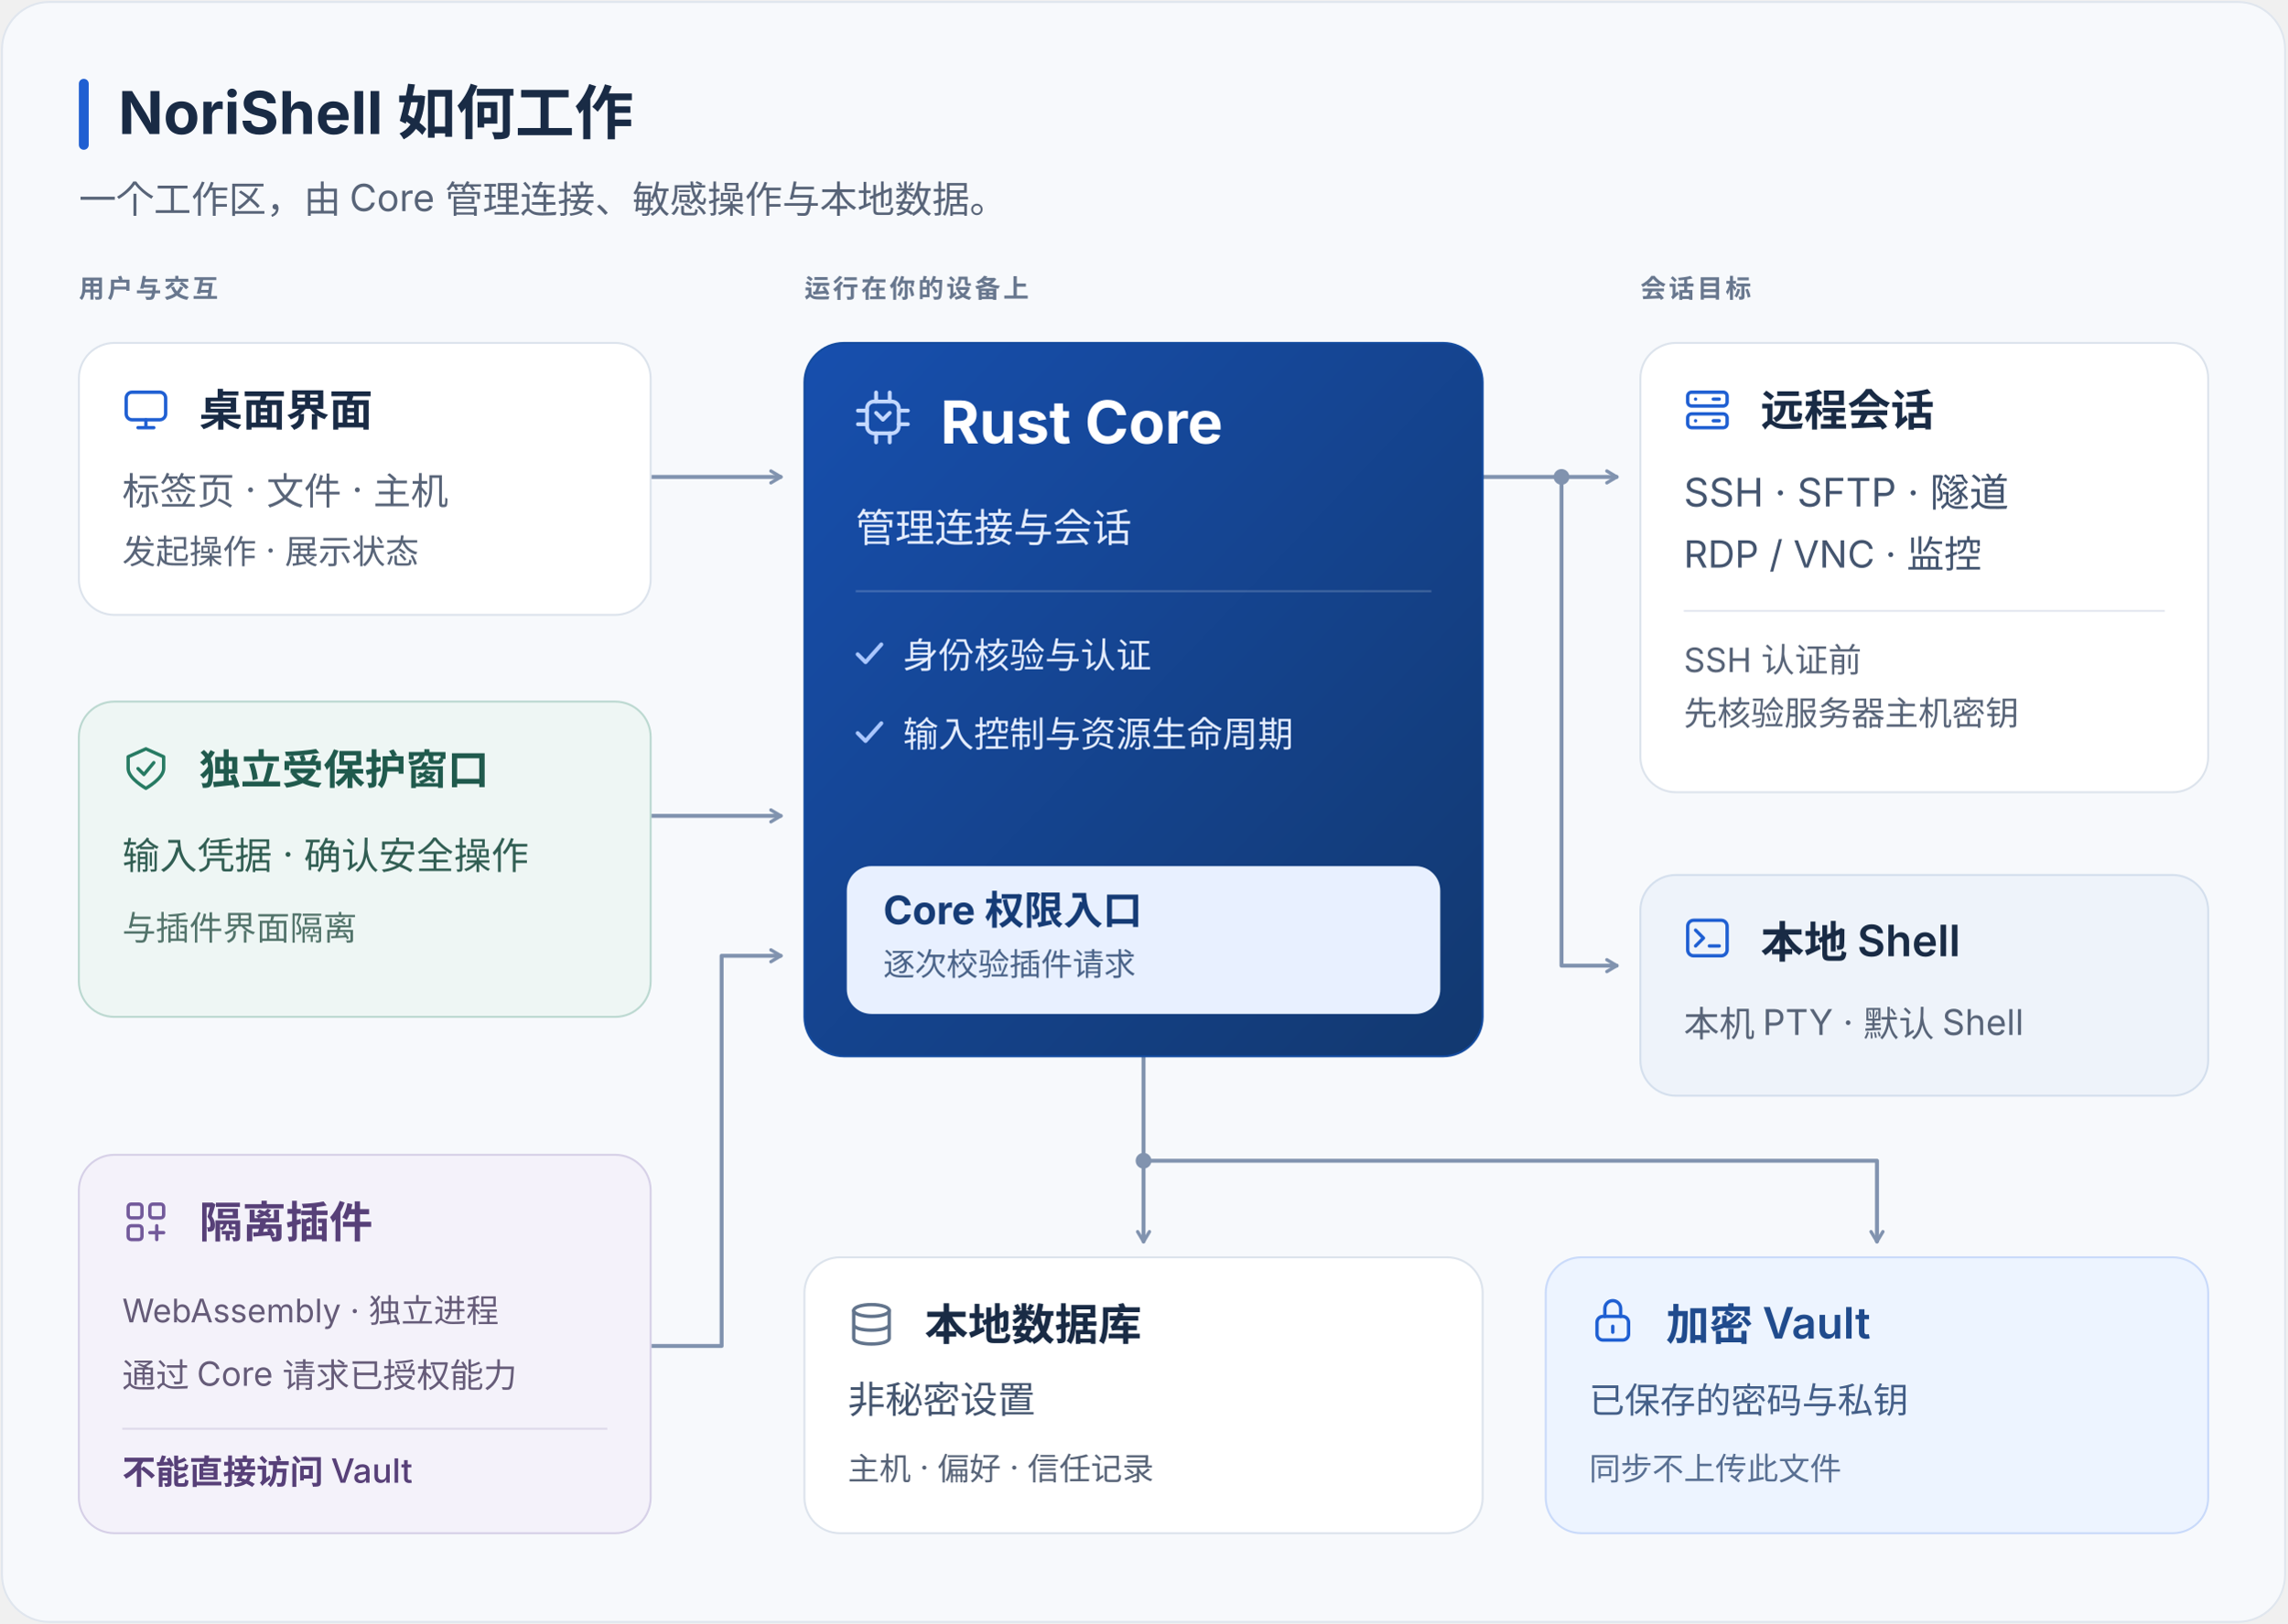
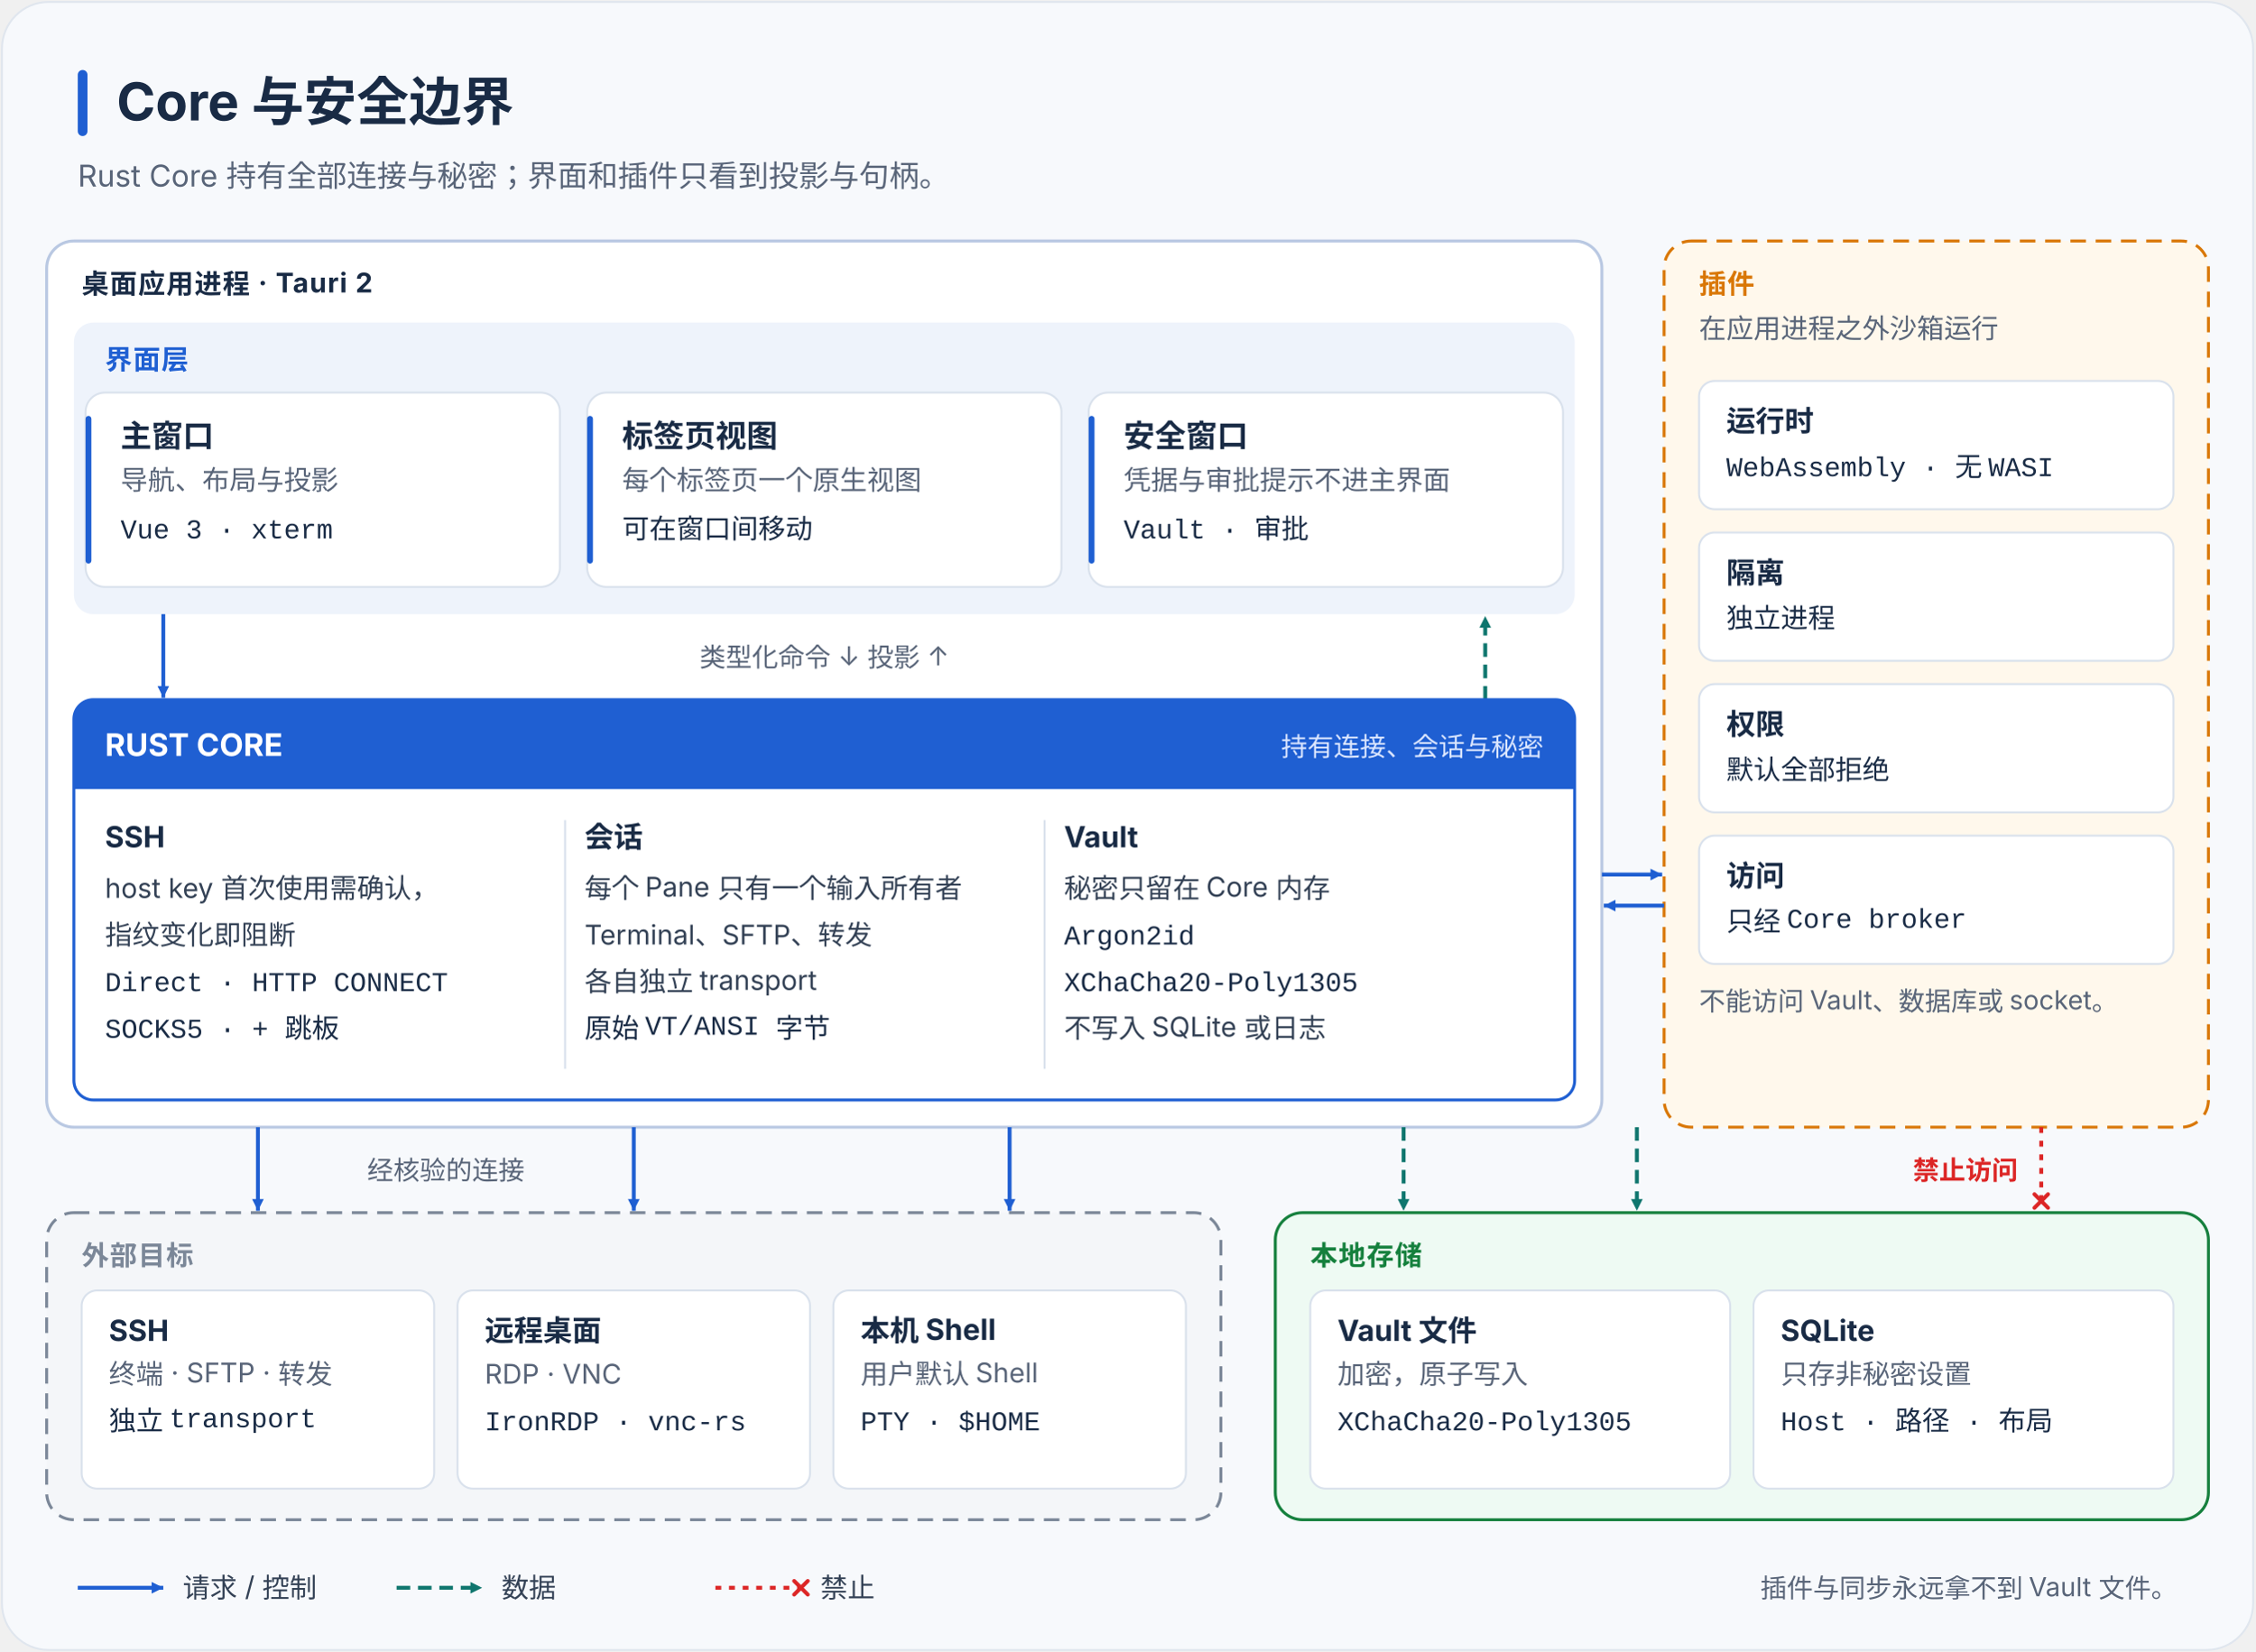
- <svg xmlns="http://www.w3.org/2000/svg" width="1160" height="824" viewBox="0 0 1160 824" role="img" aria-labelledby="title desc" lang="zh-CN">
+ <svg xmlns="http://www.w3.org/2000/svg" width="1160" height="850" viewBox="0 0 1160 850" role="img" aria-labelledby="title desc" lang="zh-CN">
  <defs>
-     <linearGradient id="core" x1="0" y1="0" x2="1" y2="1">
-       <stop stop-color="#174fae" />
-       <stop offset="1" stop-color="#12386f" />
-     </linearGradient>
-     <marker id="arrow" markerWidth="8" markerHeight="8" refX="6" refY="4" orient="auto" markerUnits="userSpaceOnUse">
-       <path d="m1 1 5 3-5 3" fill="none" stroke="#8193af" stroke-width="1.7" stroke-linecap="round" stroke-linejoin="round" />
+     <marker id="aCtrl" markerWidth="10" markerHeight="10" refX="8" refY="5" orient="auto" markerUnits="userSpaceOnUse">
+       <path d="M2 2l6 3-6 3z" fill="#1f5fd2" />
+     </marker>
+     <marker id="aData" markerWidth="10" markerHeight="10" refX="8" refY="5" orient="auto" markerUnits="userSpaceOnUse">
+       <path d="M2 2l6 3-6 3z" fill="#0f766e" />
+     </marker>
+     <marker id="aDeny" markerWidth="12" markerHeight="12" refX="6" refY="6" orient="auto" markerUnits="userSpaceOnUse">
+       <path d="M2.5 2.5l7 7M9.5 2.5l-7 7" stroke="#dc2626" stroke-width="2" stroke-linecap="round" />
    </marker>
  </defs>
  <g font-family="Inter, -apple-system, BlinkMacSystemFont, Segoe UI, PingFang SC, Microsoft YaHei, sans-serif">
-     <rect x="1" y="1" width="1158" height="822" rx="24" fill="#f7f9fc" stroke="#e0e6ee" />
-     <rect x="40" y="40" width="5" height="36" rx="2.5" fill="#1f5fd2" />
-     <text x="60" y="68" font-size="30" fill="#192b45" font-weight="650">NoriShell 如何工作</text>
-     <text x="40" y="108" font-size="19" fill="#586478" font-weight="400">一个工作区，由 Core 管理连接、敏感操作与本地数据。</text>
-     <text x="40" y="151" font-size="13" fill="#68778e" font-weight="650" letter-spacing="1.4">用户与交互</text>
-     <text x="408" y="151" font-size="13" fill="#68778e" font-weight="650" letter-spacing="1.4">运行在你的设备上</text>
-     <text x="832" y="151" font-size="13" fill="#68778e" font-weight="650" letter-spacing="1.4">会话目标</text>
-     <path d="M330 242H396" fill="none" stroke="#8193af" stroke-width="2" stroke-linecap="round" stroke-linejoin="round" marker-end="url(#arrow)" />
-     <path d="M330 414H396" fill="none" stroke="#8193af" stroke-width="2" stroke-linecap="round" stroke-linejoin="round" marker-end="url(#arrow)" />
-     <path d="M752 242H820" fill="none" stroke="#8193af" stroke-width="2" stroke-linecap="round" stroke-linejoin="round" marker-end="url(#arrow)" />
-     <path d="M792 242V490H820" fill="none" stroke="#8193af" stroke-width="2" stroke-linecap="round" stroke-linejoin="round" marker-end="url(#arrow)" />
-     <circle cx="792" cy="242" r="4" fill="#8193af" />
-     <path d="M330 683H366V485H396" fill="none" stroke="#8193af" stroke-width="2" stroke-linecap="round" stroke-linejoin="round" marker-end="url(#arrow)" />
-     <path d="M580 536V589" fill="none" stroke="#8193af" stroke-width="2" stroke-linecap="round" stroke-linejoin="round" />
-     <path d="M580 589V630" fill="none" stroke="#8193af" stroke-width="2" stroke-linecap="round" stroke-linejoin="round" marker-end="url(#arrow)" />
-     <path d="M580 589H952V630" fill="none" stroke="#8193af" stroke-width="2" stroke-linecap="round" stroke-linejoin="round" marker-end="url(#arrow)" />
-     <circle cx="580" cy="589" r="4" fill="#8193af" />
-     <rect x="40" y="174" width="290" height="138" rx="18" fill="#fff" stroke="#dce3ec" />
-     <g transform="translate(62 196) scale(1)" fill="none" stroke="#1f5fd2" stroke-width="1.7" stroke-linecap="round" stroke-linejoin="round">
-       <rect x="2" y="3" width="20" height="14" rx="3" />
-       <path d="M8 21h8M12 17v4" />
-     </g>
-     <text x="101" y="216" font-size="22" fill="#192b45" font-weight="620">桌面界面</text>
-     <text x="62" y="256" font-size="19" fill="#586478" font-weight="400">标签页 · 文件 · 主机</text>
-     <text x="62" y="286" font-size="17" fill="#586478" font-weight="400">发起操作 · 展示状态</text>
-     <rect x="40" y="356" width="290" height="160" rx="18" fill="#eef6f4" stroke="#bbd8d0" />
-     <g transform="translate(62 378) scale(1)" fill="none" stroke="#267a62" stroke-width="1.7" stroke-linecap="round" stroke-linejoin="round">
-       <path d="M12 2 21 6v6c0 5-9 10-9 10S3 17 3 12V6Z" />
-       <path d="m8 12 3 3 5-6" />
-     </g>
-     <text x="101" y="398" font-size="21" fill="#205a4d" font-weight="620">独立受保护窗口</text>
-     <text x="62" y="441" font-size="19" fill="#315e53" font-weight="400">输入凭据 · 确认安全操作</text>
-     <text x="62" y="477" font-size="17" fill="#52736a" font-weight="400">与插件界面隔离</text>
-     <rect x="40" y="586" width="290" height="192" rx="18" fill="#f4f2fa" stroke="#d6d0e7" />
-     <g transform="translate(62 608) scale(1)" fill="none" stroke="#72599a" stroke-width="1.7" stroke-linecap="round" stroke-linejoin="round">
-       <rect x="3" y="3" width="7" height="7" rx="1.5" />
-       <rect x="14" y="3" width="7" height="7" rx="1.5" />
-       <rect x="3" y="14" width="7" height="7" rx="1.5" />
-       <path d="M14 17.5h7M17.5 14v7" />
-     </g>
-     <text x="101" y="628" font-size="22" fill="#574078" font-weight="620">隔离插件</text>
-     <text x="62" y="671" font-size="16.5" fill="#655b78" font-weight="400">WebAssembly · 独立进程</text>
-     <text x="62" y="704" font-size="17" fill="#655b78" font-weight="400">通过 Core 请求已授权能力</text>
-     <path d="M62 725H308" stroke="#ded9ea" />
-     <text x="62" y="753" font-size="17" fill="#574078" font-weight="550">不能直接访问 Vault</text>
-     <rect x="408" y="174" width="344" height="362" rx="20" fill="url(#core)" stroke="#154c9f" />
-     <g transform="translate(434 198) scale(1.15)" fill="none" stroke="#c3d8ff" stroke-width="1.7" stroke-linecap="round" stroke-linejoin="round">
-       <rect x="5" y="5" width="14" height="14" rx="3" />
-       <path d="M9 1v4M15 1v4M9 19v4M15 19v4M1 9h4M1 15h4M19 9h4M19 15h4" />
-       <path d="m9 10 3 3 3-3" />
-     </g>
-     <text x="477" y="225" font-size="30" fill="#ffffff" font-weight="650">Rust Core</text>
-     <text x="434" y="275" font-size="20" fill="#e2ebfd" font-weight="500">管理连接与会话</text>
-     <path d="M434 300H726" stroke="#ffffff" stroke-opacity=".19" />
-     <path d="m435 332 4 4 8-9" fill="none" stroke="#a9c6ff" stroke-width="2" stroke-linecap="round" stroke-linejoin="round" />
-     <text x="458" y="339" font-size="18" fill="#e3ecff" font-weight="400">身份核验与认证</text>
-     <path d="m435 372 4 4 8-9" fill="none" stroke="#a9c6ff" stroke-width="2" stroke-linecap="round" stroke-linejoin="round" />
-     <text x="458" y="379" font-size="18" fill="#e3ecff" font-weight="400">输入控制与资源生命周期</text>
-     <rect x="430" y="440" width="300" height="74" rx="12" fill="#e8f0ff" stroke="#e8f0ff" />
-     <text x="448" y="469" font-size="20" fill="#163c76" font-weight="650">Core 权限入口</text>
-     <text x="448" y="495" font-size="16" fill="#4a6388" font-weight="400">逐次校验插件请求</text>
-     <rect x="832" y="174" width="288" height="228" rx="18" fill="#fff" stroke="#dce3ec" />
-     <g transform="translate(854 196) scale(1)" fill="none" stroke="#1f5fd2" stroke-width="1.7" stroke-linecap="round" stroke-linejoin="round">
-       <rect x="2" y="3" width="20" height="7" rx="2" />
-       <rect x="2" y="14" width="20" height="7" rx="2" />
-       <path d="M6 6.5h.01M6 17.5h.01M15 6.5h3M15 17.5h3" />
-     </g>
-     <text x="893" y="216" font-size="22" fill="#192b45" font-weight="620">远程会话</text>
-     <text x="854" y="257" font-size="20" fill="#44556f" font-weight="400">SSH · SFTP · 隧道</text>
-     <text x="854" y="288" font-size="19" fill="#44556f" font-weight="400">RDP / VNC · 监控</text>
-     <path d="M854 310H1098" stroke="#e3e8f0" />
-     <text x="854" y="341" font-size="17" fill="#586478" font-weight="400">SSH 认证前</text>
-     <text x="854" y="368" font-size="17" fill="#586478" font-weight="400">先核验服务器主机密钥</text>
-     <rect x="832" y="444" width="288" height="112" rx="18" fill="#eef3fa" stroke="#d4dfed" />
-     <g transform="translate(854 464) scale(1)" fill="none" stroke="#1f5fd2" stroke-width="1.7" stroke-linecap="round" stroke-linejoin="round">
-       <rect x="2" y="3" width="20" height="18" rx="3" />
-       <path d="m6 8 4 4-4 4M13 16h5" />
-     </g>
-     <text x="893" y="486" font-size="22" fill="#192b45" font-weight="620">本地 Shell</text>
-     <text x="854" y="526" font-size="18" fill="#586478" font-weight="400">本机 PTY · 默认 Shell</text>
-     <rect x="408" y="638" width="344" height="140" rx="18" fill="#fff" stroke="#dce3ec" />
-     <g transform="translate(430 660) scale(1)" fill="none" stroke="#62748c" stroke-width="1.7" stroke-linecap="round" stroke-linejoin="round">
-       <ellipse cx="12" cy="5" rx="9" ry="3" />
-       <path d="M3 5v14c0 4 18 4 18 0V5M3 12c0 4 18 4 18 0" />
-     </g>
-     <text x="469" y="680" font-size="22" fill="#192b45" font-weight="620">本地数据库</text>
-     <text x="430" y="717" font-size="19" fill="#44556f" font-weight="500">非秘密设置</text>
-     <text x="430" y="751" font-size="16" fill="#586478" font-weight="400">主机 · 偏好 · 信任记录</text>
-     <rect x="784" y="638" width="336" height="140" rx="18" fill="#edf4ff" stroke="#c9dafa" />
-     <g transform="translate(806 658) scale(1)" fill="none" stroke="#1f5fd2" stroke-width="1.7" stroke-linecap="round" stroke-linejoin="round">
-       <rect x="4" y="10" width="16" height="12" rx="3" />
-       <path d="M8 10V6a4 4 0 0 1 8 0v4M12 15v3" />
-     </g>
-     <text x="845" y="680" font-size="22" fill="#204b8d" font-weight="620">加密 Vault</text>
-     <text x="806" y="717" font-size="18" fill="#445f88" font-weight="500">已保存的密码与私钥</text>
-     <text x="806" y="751" font-size="16" fill="#586f92" font-weight="400">同步不上传此文件</text>
+     <rect x="1" y="1" width="1158" height="848" rx="24" fill="#f7f9fc" stroke="#e0e6ee" />
+     <rect x="40" y="36" width="5" height="34" rx="2.5" fill="#1f5fd2" />
+     <text x="60" y="62" font-size="27" font-weight="650" fill="#192b45">Core 与安全边界</text>
+     <text x="40" y="96" font-size="15.5" fill="#586478">Rust Core 持有全部连接与秘密；界面和插件只看到投影与句柄。</text>
+     <rect x="24" y="124" width="800" height="456" rx="14" fill="#ffffff" stroke="#b9c8e2" stroke-width="1.5" />
+     <text x="42" y="151" font-size="14" font-weight="700" fill="#192b45" letter-spacing=".5">桌面应用进程  ·  Tauri 2</text>
+     <rect x="38" y="166" width="772" height="150" rx="10" fill="#eef3fb" />
+     <text x="54" y="190" font-size="14" font-weight="700" fill="#1f5fd2" letter-spacing=".5">界面层</text>
+     <rect x="44.0" y="202" width="244" height="100" rx="10" fill="#ffffff" stroke="#d9e1ec" />
+     <rect x="44.0" y="214" width="3" height="76" rx="1.5" fill="#1f5fd2" />
+     <text x="62.0" y="230" font-size="16" font-weight="650" fill="#192b45">主窗口</text>
+     <text x="62.0" y="252" font-size="14" fill="#586478">导航、布局与投影</text>
+     <text x="62.0" y="277" font-family="SF Mono, Menlo, Consolas, Liberation Mono, monospace" font-size="14" fill="#192b45">Vue 3 · xterm</text>
+     <rect x="302.0" y="202" width="244" height="100" rx="10" fill="#ffffff" stroke="#d9e1ec" />
+     <rect x="302.0" y="214" width="3" height="76" rx="1.5" fill="#1f5fd2" />
+     <text x="320.0" y="230" font-size="16" font-weight="650" fill="#192b45">标签页视图</text>
+     <text x="320.0" y="252" font-size="14" fill="#586478">每个标签页一个原生视图</text>
+     <text x="320.0" y="277" font-family="SF Mono, Menlo, Consolas, Liberation Mono, monospace" font-size="14" fill="#192b45">可在窗口间移动</text>
+     <rect x="560.0" y="202" width="244" height="100" rx="10" fill="#ffffff" stroke="#d9e1ec" />
+     <rect x="560.0" y="214" width="3" height="76" rx="1.5" fill="#1f5fd2" />
+     <text x="578.0" y="230" font-size="16" font-weight="650" fill="#192b45">安全窗口</text>
+     <text x="578.0" y="252" font-size="14" fill="#586478">凭据与审批提示不进主界面</text>
+     <text x="578.0" y="277" font-family="SF Mono, Menlo, Consolas, Liberation Mono, monospace" font-size="14" fill="#192b45">Vault · 审批</text>
+     <path d="M84.0 316L84.0 359" stroke="#1f5fd2" stroke-width="2" fill="none" marker-end="url(#aCtrl)" />
+     <path d="M764.0 360L764.0 317" stroke="#0f766e" stroke-width="2" stroke-dasharray="7 4" fill="none" marker-end="url(#aData)" />
+     <text x="424.0" y="343" font-size="13.5" font-weight="400" fill="#586478" text-anchor="middle">类型化命令 ↓   投影 ↑</text>
+     <rect x="38" y="360" width="772" height="206" rx="10" fill="#ffffff" stroke="#1f5fd2" stroke-width="1.5" />
+     <rect x="38" y="360" width="772" height="46" rx="10" fill="#1f5fd2" />
+     <rect x="38" y="394" width="772" height="12" fill="#1f5fd2" />
+     <text x="54" y="389" font-size="16" font-weight="700" fill="#ffffff">RUST CORE</text>
+     <text x="794" y="389" font-size="13.5" fill="#dbe6ff" text-anchor="end">持有连接、会话与秘密</text>
+     <text x="54.0" y="436" font-size="15" font-weight="650" fill="#192b45">SSH</text>
+     <text x="54.0" y="462" font-size="14" fill="#334155">host key 首次使用需确认，</text>
+     <text x="54.0" y="486" font-size="14" fill="#334155">指纹变化即阻断</text>
+     <text x="54.0" y="510" font-size="14" font-family="SF Mono, Menlo, Consolas, Liberation Mono, monospace" fill="#192b45">Direct · HTTP CONNECT</text>
+     <text x="54.0" y="534" font-size="14" font-family="SF Mono, Menlo, Consolas, Liberation Mono, monospace" fill="#192b45">SOCKS5 · + 跳板</text>
+     <path d="M290.667 422V550" stroke="#d9e1ec" />
+     <text x="300.667" y="436" font-size="15" font-weight="650" fill="#192b45">会话</text>
+     <text x="300.667" y="462" font-size="14" fill="#334155">每个 Pane 只有一个输入所有者</text>
+     <text x="300.667" y="486" font-size="14" fill="#334155">Terminal、SFTP、转发</text>
+     <text x="300.667" y="510" font-size="14" fill="#334155">各自独立 transport</text>
+     <text x="300.667" y="534" font-size="14" font-family="SF Mono, Menlo, Consolas, Liberation Mono, monospace" fill="#192b45">原始 VT/ANSI 字节</text>
+     <path d="M537.333 422V550" stroke="#d9e1ec" />
+     <text x="547.333" y="436" font-size="15" font-weight="650" fill="#192b45">Vault</text>
+     <text x="547.333" y="462" font-size="14" fill="#334155">秘密只留在 Core 内存</text>
+     <text x="547.333" y="486" font-size="14" font-family="SF Mono, Menlo, Consolas, Liberation Mono, monospace" fill="#192b45">Argon2id</text>
+     <text x="547.333" y="510" font-size="14" font-family="SF Mono, Menlo, Consolas, Liberation Mono, monospace" fill="#192b45">XChaCha20-Poly1305</text>
+     <text x="547.333" y="534" font-size="14" fill="#334155">不写入 SQLite 或日志</text>
+     <rect x="856" y="124" width="280" height="456" rx="14" fill="#fff8ec" stroke="#d97706" stroke-width="1.5" stroke-dasharray="8 5" />
+     <text x="874" y="151" font-size="14" font-weight="700" fill="#d97706" letter-spacing=".5">插件</text>
+     <text x="874" y="174" font-size="14" fill="#586478">在应用进程之外沙箱运行</text>
+     <rect x="874" y="196" width="244" height="66" rx="8" fill="#ffffff" stroke="#d9e1ec" />
+     <text x="888" y="222" font-size="15" font-weight="650" fill="#192b45">运行时</text>
+     <text x="888" y="245" font-size="14" font-family="SF Mono, Menlo, Consolas, Liberation Mono, monospace" fill="#192b45">WebAssembly · 无 WASI</text>
+     <rect x="874" y="274" width="244" height="66" rx="8" fill="#ffffff" stroke="#d9e1ec" />
+     <text x="888" y="300" font-size="15" font-weight="650" fill="#192b45">隔离</text>
+     <text x="888" y="323" font-size="14" font-family="SF Mono, Menlo, Consolas, Liberation Mono, monospace" fill="#192b45">独立进程</text>
+     <rect x="874" y="352" width="244" height="66" rx="8" fill="#ffffff" stroke="#d9e1ec" />
+     <text x="888" y="378" font-size="15" font-weight="650" fill="#192b45">权限</text>
+     <text x="888" y="401" font-size="14" font-family="SF Mono, Menlo, Consolas, Liberation Mono, monospace" fill="#192b45">默认全部拒绝</text>
+     <rect x="874" y="430" width="244" height="66" rx="8" fill="#ffffff" stroke="#d9e1ec" />
+     <text x="888" y="456" font-size="15" font-weight="650" fill="#192b45">访问</text>
+     <text x="888" y="479" font-size="14" font-family="SF Mono, Menlo, Consolas, Liberation Mono, monospace" fill="#192b45">只经 Core broker</text>
+     <text x="874" y="520" font-size="13.5" fill="#586478">不能访问 Vault、数据库或 socket。</text>
+     <path d="M824 450L855 450" stroke="#1f5fd2" stroke-width="2" fill="none" marker-end="url(#aCtrl)" />
+     <path d="M856 466L825 466" stroke="#1f5fd2" stroke-width="2" fill="none" marker-end="url(#aCtrl)" />
+     <rect x="24" y="624" width="604" height="158" rx="14" fill="#f4f6f9" stroke="#7b8798" stroke-width="1.5" stroke-dasharray="8 5" />
+     <text x="42" y="651" font-size="14" font-weight="700" fill="#7b8798" letter-spacing=".5">外部目标</text>
+     <rect x="656" y="624" width="480" height="158" rx="14" fill="#eefaf3" stroke="#15803d" stroke-width="1.5" />
+     <text x="674" y="651" font-size="14" font-weight="700" fill="#15803d" letter-spacing=".5">本地存储</text>
+     <rect x="42.0" y="664" width="181.333" height="102" rx="8" fill="#ffffff" stroke="#d9e1ec" />
+     <text x="56.0" y="690" font-size="15" font-weight="650" fill="#192b45">SSH</text>
+     <text x="56.0" y="712" font-size="14" fill="#586478">终端 · SFTP · 转发</text>
+     <text x="56.0" y="736" font-size="14" font-family="SF Mono, Menlo, Consolas, Liberation Mono, monospace" fill="#192b45">独立 transport</text>
+     <rect x="235.333" y="664" width="181.333" height="102" rx="8" fill="#ffffff" stroke="#d9e1ec" />
+     <text x="249.333" y="690" font-size="15" font-weight="650" fill="#192b45">远程桌面</text>
+     <text x="249.333" y="712" font-size="14" fill="#586478">RDP · VNC</text>
+     <text x="249.333" y="736" font-size="14" font-family="SF Mono, Menlo, Consolas, Liberation Mono, monospace" fill="#192b45">IronRDP · vnc-rs</text>
+     <rect x="428.667" y="664" width="181.333" height="102" rx="8" fill="#ffffff" stroke="#d9e1ec" />
+     <text x="442.667" y="690" font-size="15" font-weight="650" fill="#192b45">本机 Shell</text>
+     <text x="442.667" y="712" font-size="14" fill="#586478">用户默认 Shell</text>
+     <text x="442.667" y="736" font-size="14" font-family="SF Mono, Menlo, Consolas, Liberation Mono, monospace" fill="#192b45">PTY · $HOME</text>
+     <rect x="674.0" y="664" width="216.0" height="102" rx="8" fill="#ffffff" stroke="#d9e1ec" />
+     <text x="688.0" y="690" font-size="15" font-weight="650" fill="#192b45">Vault 文件</text>
+     <text x="688.0" y="712" font-size="14" fill="#586478">加密，原子写入</text>
+     <text x="688.0" y="736" font-size="14" font-family="SF Mono, Menlo, Consolas, Liberation Mono, monospace" fill="#192b45">XChaCha20-Poly1305</text>
+     <rect x="902.0" y="664" width="216.0" height="102" rx="8" fill="#ffffff" stroke="#d9e1ec" />
+     <text x="916.0" y="690" font-size="15" font-weight="650" fill="#192b45">SQLite</text>
+     <text x="916.0" y="712" font-size="14" fill="#586478">只存非秘密设置</text>
+     <text x="916.0" y="736" font-size="14" font-family="SF Mono, Menlo, Consolas, Liberation Mono, monospace" fill="#192b45">Host · 路径 · 布局</text>
+     <path d="M132.667 580L132.667 623" stroke="#1f5fd2" stroke-width="2" fill="none" marker-end="url(#aCtrl)" />
+     <path d="M326.0 580L326.0 623" stroke="#1f5fd2" stroke-width="2" fill="none" marker-end="url(#aCtrl)" />
+     <path d="M519.333 580L519.333 623" stroke="#1f5fd2" stroke-width="2" fill="none" marker-end="url(#aCtrl)" />
+     <path d="M722.0 580L722.0 623" stroke="#0f766e" stroke-width="2" stroke-dasharray="7 4" fill="none" marker-end="url(#aData)" />
+     <path d="M842.0 580L842.0 623" stroke="#0f766e" stroke-width="2" stroke-dasharray="7 4" fill="none" marker-end="url(#aData)" />
+     <path d="M1050.0 580L1050.0 618" stroke="#dc2626" stroke-width="2" stroke-dasharray="3 4" fill="none" marker-end="url(#aDeny)" />
+     <text x="1038.0" y="607" font-size="13.5" font-weight="600" fill="#dc2626" text-anchor="end">禁止访问</text>
+     <text x="229.333" y="607" font-size="13.5" font-weight="400" fill="#586478" text-anchor="middle">经核验的连接</text>
+     <path d="M40 817L84 817" stroke="#1f5fd2" stroke-width="2" fill="none" marker-end="url(#aCtrl)" />
+     <text x="94" y="822" font-size="14" fill="#334155">请求 / 控制</text>
+     <path d="M204 817L248 817" stroke="#0f766e" stroke-width="2" stroke-dasharray="7 4" fill="none" marker-end="url(#aData)" />
+     <text x="258" y="822" font-size="14" fill="#334155">数据</text>
+     <path d="M368 817L412 817" stroke="#dc2626" stroke-width="2" stroke-dasharray="3 4" fill="none" marker-end="url(#aDeny)" />
+     <text x="422" y="822" font-size="14" fill="#334155">禁止</text>
+     <text x="1120" y="822" font-size="13.5" fill="#586478" text-anchor="end">插件与同步永远拿不到 Vault 文件。</text>
  </g>
</svg>
